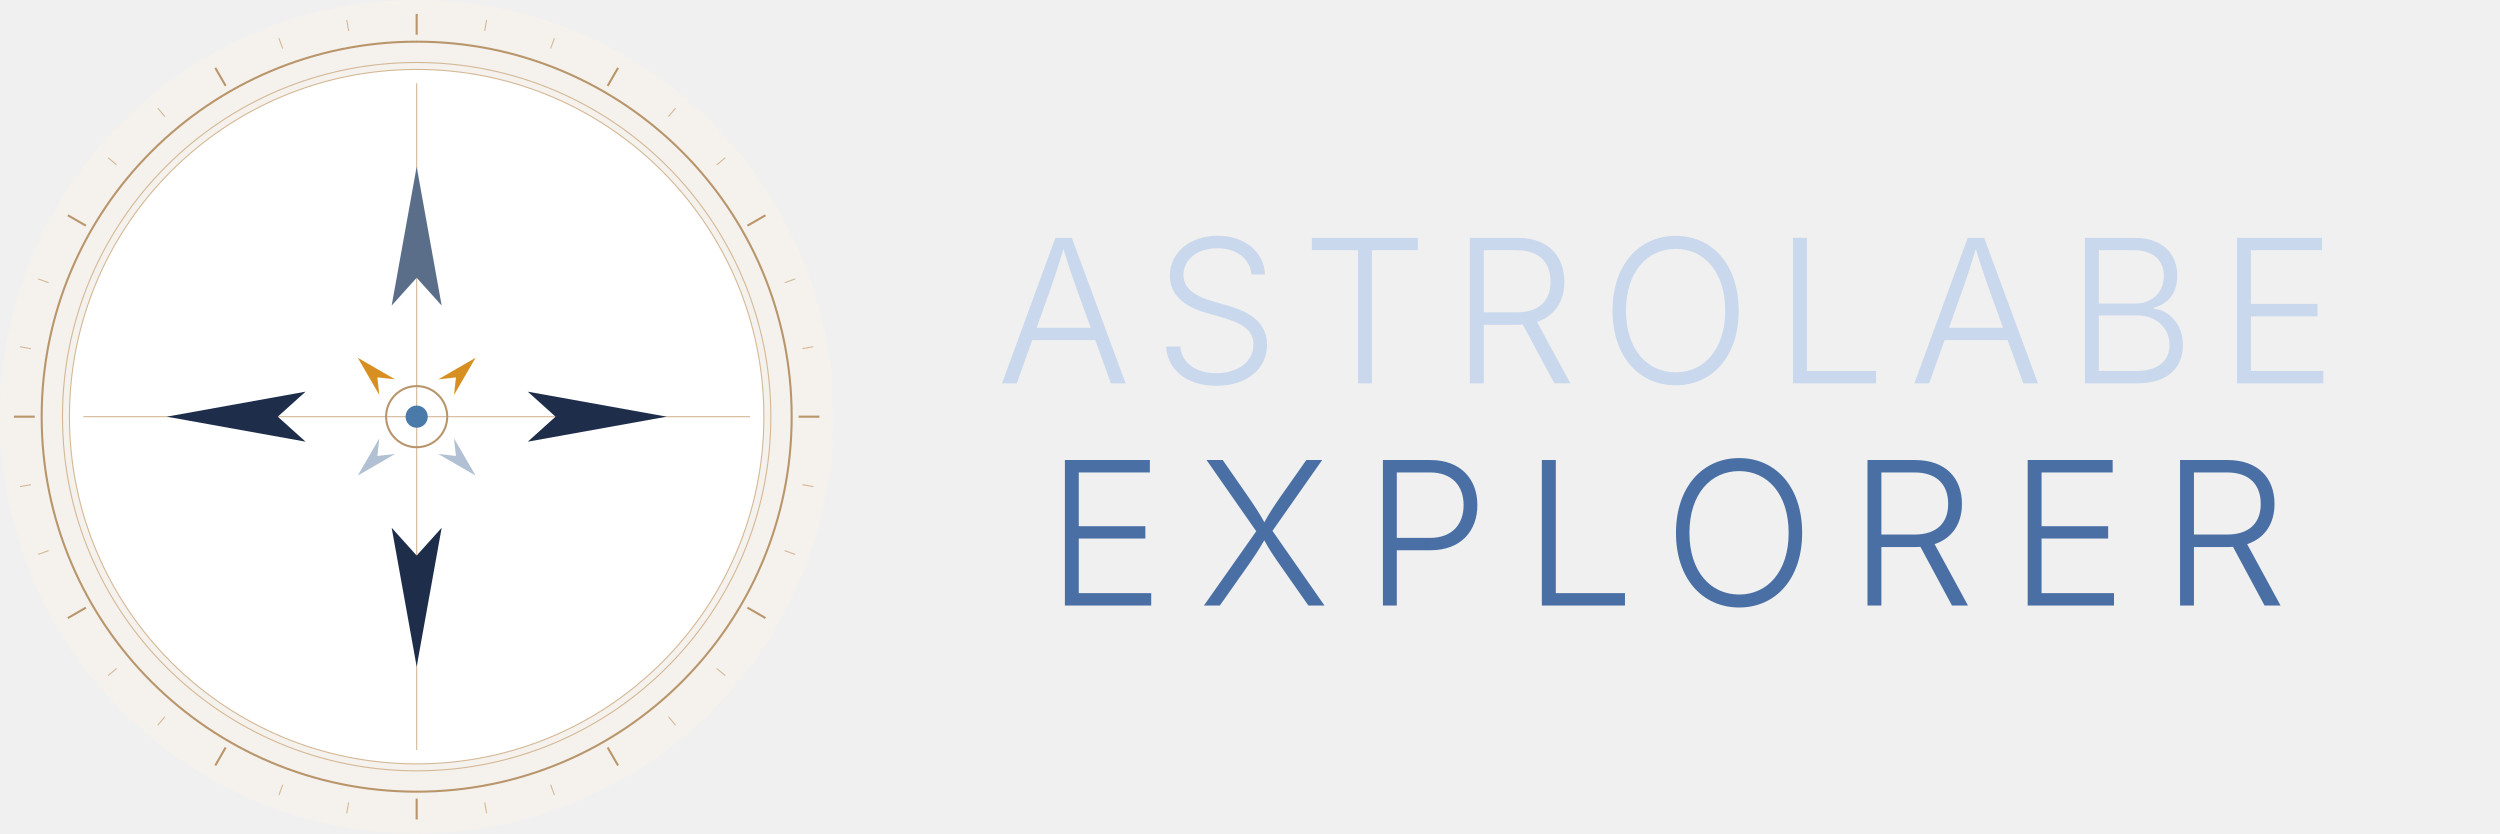
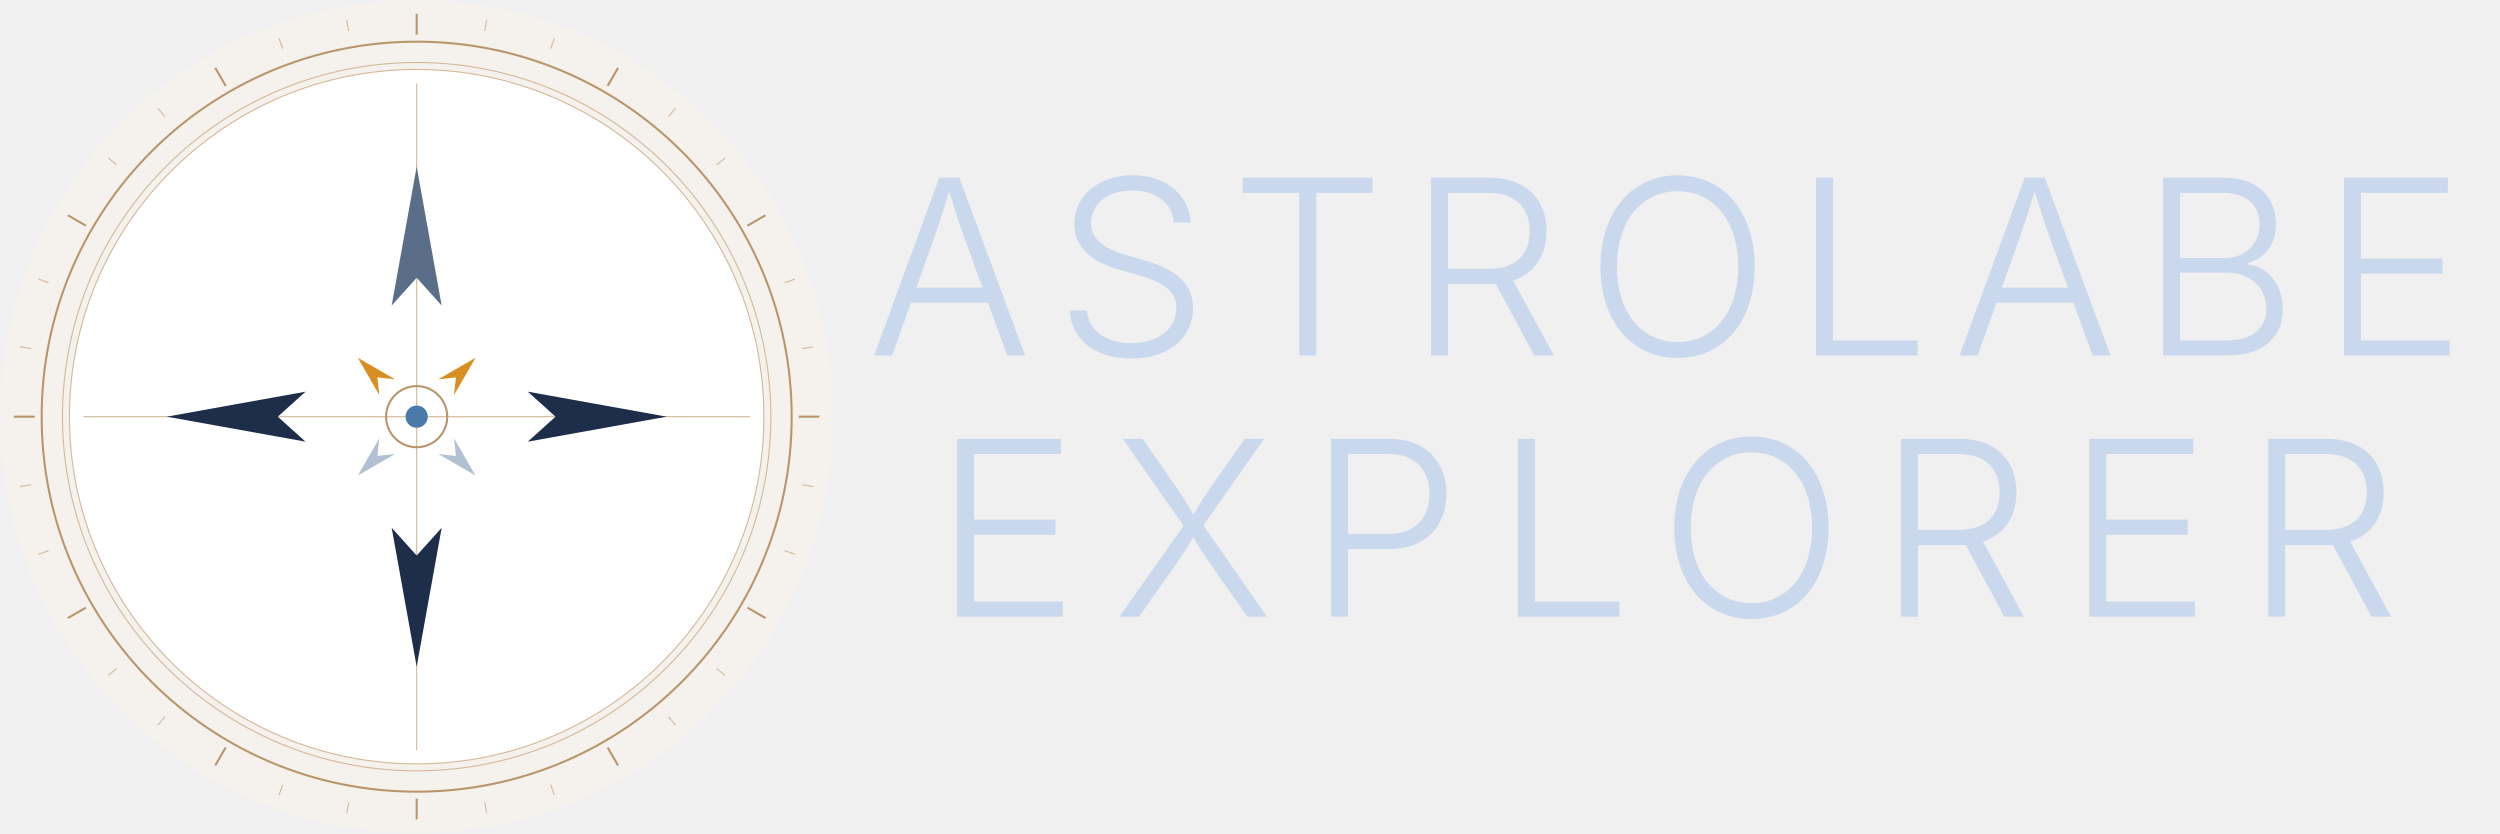
<svg xmlns="http://www.w3.org/2000/svg" width="900" height="300" viewBox="0 0 900 300">
  <svg x="0" y="0" width="300" height="300" viewBox="50 50 600 600">
    <circle cx="350" cy="350" r="300" fill="#f5f2ee" />
    <g transform="translate(350,350)">
      <line x1="0" y1="-290" x2="0" y2="-275" stroke="#b8956a" stroke-width="1.5" transform="rotate(0)" />
      <line x1="0" y1="-290" x2="0" y2="-275" stroke="#b8956a" stroke-width="1.5" transform="rotate(30)" />
      <line x1="0" y1="-290" x2="0" y2="-275" stroke="#b8956a" stroke-width="1.5" transform="rotate(60)" />
      <line x1="0" y1="-290" x2="0" y2="-275" stroke="#b8956a" stroke-width="1.5" transform="rotate(90)" />
      <line x1="0" y1="-290" x2="0" y2="-275" stroke="#b8956a" stroke-width="1.5" transform="rotate(120)" />
      <line x1="0" y1="-290" x2="0" y2="-275" stroke="#b8956a" stroke-width="1.5" transform="rotate(150)" />
      <line x1="0" y1="-290" x2="0" y2="-275" stroke="#b8956a" stroke-width="1.5" transform="rotate(180)" />
      <line x1="0" y1="-290" x2="0" y2="-275" stroke="#b8956a" stroke-width="1.5" transform="rotate(210)" />
      <line x1="0" y1="-290" x2="0" y2="-275" stroke="#b8956a" stroke-width="1.5" transform="rotate(240)" />
      <line x1="0" y1="-290" x2="0" y2="-275" stroke="#b8956a" stroke-width="1.5" transform="rotate(270)" />
      <line x1="0" y1="-290" x2="0" y2="-275" stroke="#b8956a" stroke-width="1.5" transform="rotate(300)" />
      <line x1="0" y1="-290" x2="0" y2="-275" stroke="#b8956a" stroke-width="1.5" transform="rotate(330)" />
      <line x1="0" y1="-290" x2="0" y2="-282" stroke="#d4b896" stroke-width="0.8" transform="rotate(10)" />
      <line x1="0" y1="-290" x2="0" y2="-282" stroke="#d4b896" stroke-width="0.8" transform="rotate(20)" />
      <line x1="0" y1="-290" x2="0" y2="-282" stroke="#d4b896" stroke-width="0.8" transform="rotate(40)" />
      <line x1="0" y1="-290" x2="0" y2="-282" stroke="#d4b896" stroke-width="0.8" transform="rotate(50)" />
      <line x1="0" y1="-290" x2="0" y2="-282" stroke="#d4b896" stroke-width="0.8" transform="rotate(70)" />
      <line x1="0" y1="-290" x2="0" y2="-282" stroke="#d4b896" stroke-width="0.8" transform="rotate(80)" />
      <line x1="0" y1="-290" x2="0" y2="-282" stroke="#d4b896" stroke-width="0.8" transform="rotate(100)" />
      <line x1="0" y1="-290" x2="0" y2="-282" stroke="#d4b896" stroke-width="0.8" transform="rotate(110)" />
      <line x1="0" y1="-290" x2="0" y2="-282" stroke="#d4b896" stroke-width="0.8" transform="rotate(130)" />
      <line x1="0" y1="-290" x2="0" y2="-282" stroke="#d4b896" stroke-width="0.8" transform="rotate(140)" />
      <line x1="0" y1="-290" x2="0" y2="-282" stroke="#d4b896" stroke-width="0.8" transform="rotate(160)" />
      <line x1="0" y1="-290" x2="0" y2="-282" stroke="#d4b896" stroke-width="0.8" transform="rotate(170)" />
      <line x1="0" y1="-290" x2="0" y2="-282" stroke="#d4b896" stroke-width="0.8" transform="rotate(190)" />
      <line x1="0" y1="-290" x2="0" y2="-282" stroke="#d4b896" stroke-width="0.8" transform="rotate(200)" />
      <line x1="0" y1="-290" x2="0" y2="-282" stroke="#d4b896" stroke-width="0.8" transform="rotate(220)" />
      <line x1="0" y1="-290" x2="0" y2="-282" stroke="#d4b896" stroke-width="0.8" transform="rotate(230)" />
      <line x1="0" y1="-290" x2="0" y2="-282" stroke="#d4b896" stroke-width="0.8" transform="rotate(250)" />
      <line x1="0" y1="-290" x2="0" y2="-282" stroke="#d4b896" stroke-width="0.8" transform="rotate(260)" />
      <line x1="0" y1="-290" x2="0" y2="-282" stroke="#d4b896" stroke-width="0.8" transform="rotate(280)" />
      <line x1="0" y1="-290" x2="0" y2="-282" stroke="#d4b896" stroke-width="0.8" transform="rotate(290)" />
      <line x1="0" y1="-290" x2="0" y2="-282" stroke="#d4b896" stroke-width="0.8" transform="rotate(310)" />
      <line x1="0" y1="-290" x2="0" y2="-282" stroke="#d4b896" stroke-width="0.8" transform="rotate(320)" />
      <line x1="0" y1="-290" x2="0" y2="-282" stroke="#d4b896" stroke-width="0.8" transform="rotate(340)" />
      <line x1="0" y1="-290" x2="0" y2="-282" stroke="#d4b896" stroke-width="0.8" transform="rotate(350)" />
    </g>
    <circle cx="350" cy="350" r="270" fill="none" stroke="#b8956a" stroke-width="1.5" />
    <circle cx="350" cy="350" r="255" fill="none" stroke="#d4b896" stroke-width="0.8" />
    <circle cx="350" cy="350" r="250" fill="#ffffff" />
    <circle cx="350" cy="350" r="250" fill="none" stroke="#d4b896" stroke-width="0.8" />
    <line x1="350" y1="110" x2="350" y2="590" stroke="#d4b896" stroke-width="0.8" />
    <line x1="110" y1="350" x2="590" y2="350" stroke="#d4b896" stroke-width="0.8" />
    <g transform="translate(350,350)">
      <polygon points="0,-180 -18,-80 0,-100 18,-80" fill="#5a6e8a" />
      <polygon points="0,180 -18,80 0,100 18,80" fill="#1e2d4a" />
      <polygon points="180,0 80,-18 100,0 80,18" fill="#1e2d4a" />
      <polygon points="-180,0 -80,-18 -100,0 -80,18" fill="#1e2d4a" />
      <polygon points="0,-60 -8,-30 0,-40 8,-30" fill="#d4830a" opacity="0.9" transform="rotate(45)" />
      <polygon points="0,-60 -8,-30 0,-40 8,-30" fill="#9db0c8" opacity="0.8" transform="rotate(135)" />
      <polygon points="0,-60 -8,-30 0,-40 8,-30" fill="#9db0c8" opacity="0.8" transform="rotate(225)" />
      <polygon points="0,-60 -8,-30 0,-40 8,-30" fill="#d4830a" opacity="0.9" transform="rotate(315)" />
      <circle cx="0" cy="0" r="22" fill="none" stroke="#b8956a" stroke-width="1.5" />
      <circle cx="0" cy="0" r="8" fill="#4a7aaa" />
    </g>
  </svg>
-   <text x="600" y="138" text-anchor="middle" fill="#c9d8ec" font-family="'Inter',sans-serif" font-size="72" font-weight="300" letter-spacing="8">ASTROLABE</text>
-   <text x="600" y="218" text-anchor="middle" fill="#4a6fa5" font-family="'Inter',sans-serif" font-size="72" font-weight="300" letter-spacing="12">EXPLORER</text>
+   <text x="600" y="128" text-anchor="middle" fill="#c9d8ec" font-family="'Inter',sans-serif" font-size="88" font-weight="300" letter-spacing="8">ASTROLABE</text>
+   <text x="600" y="222" text-anchor="middle" fill="#c9d8ec" font-family="'Inter',sans-serif" font-size="88" font-weight="300" letter-spacing="12">EXPLORER</text>
</svg>
